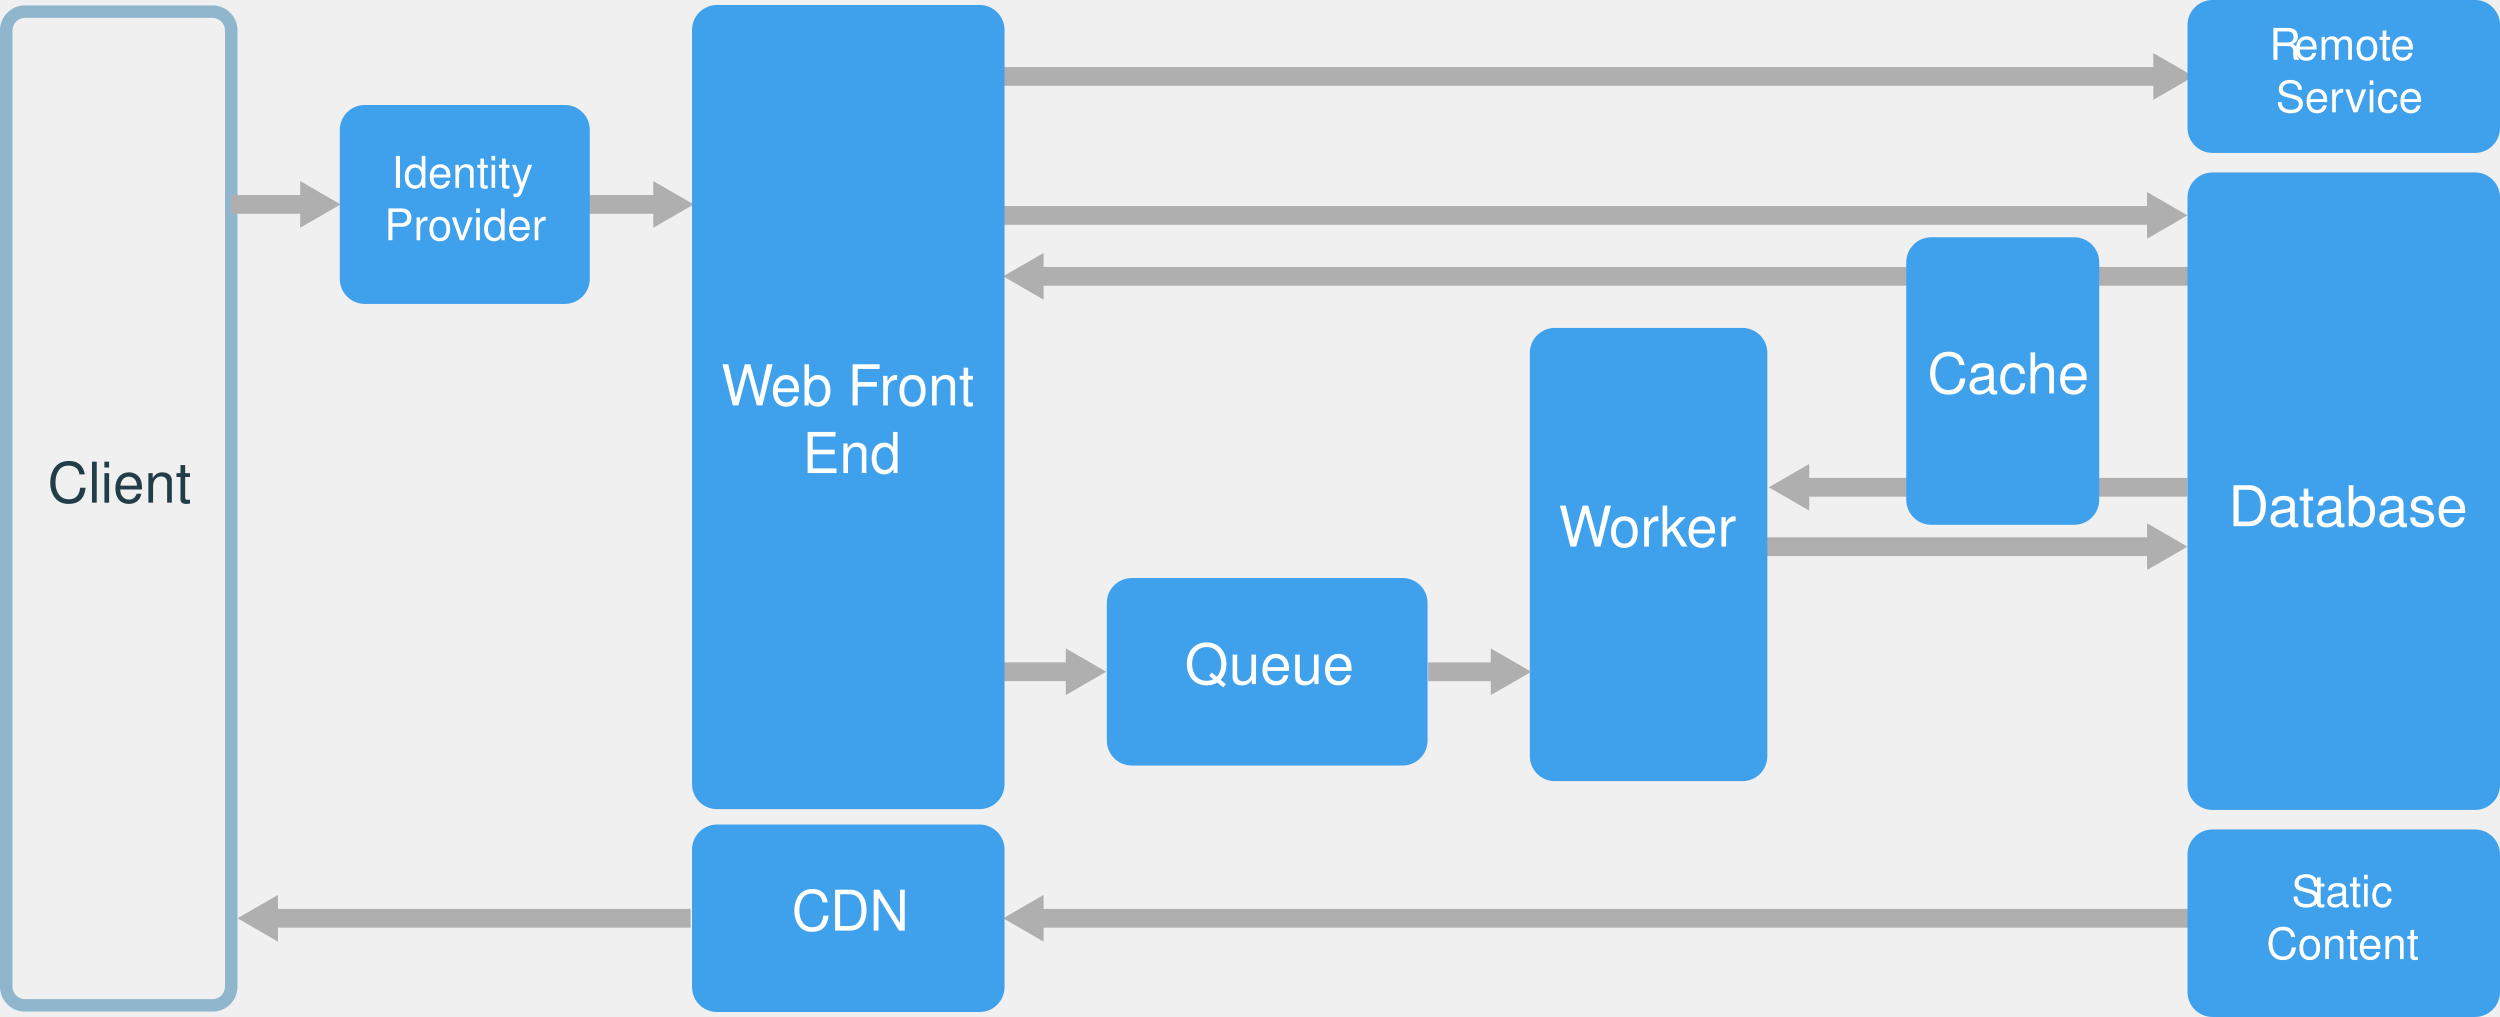
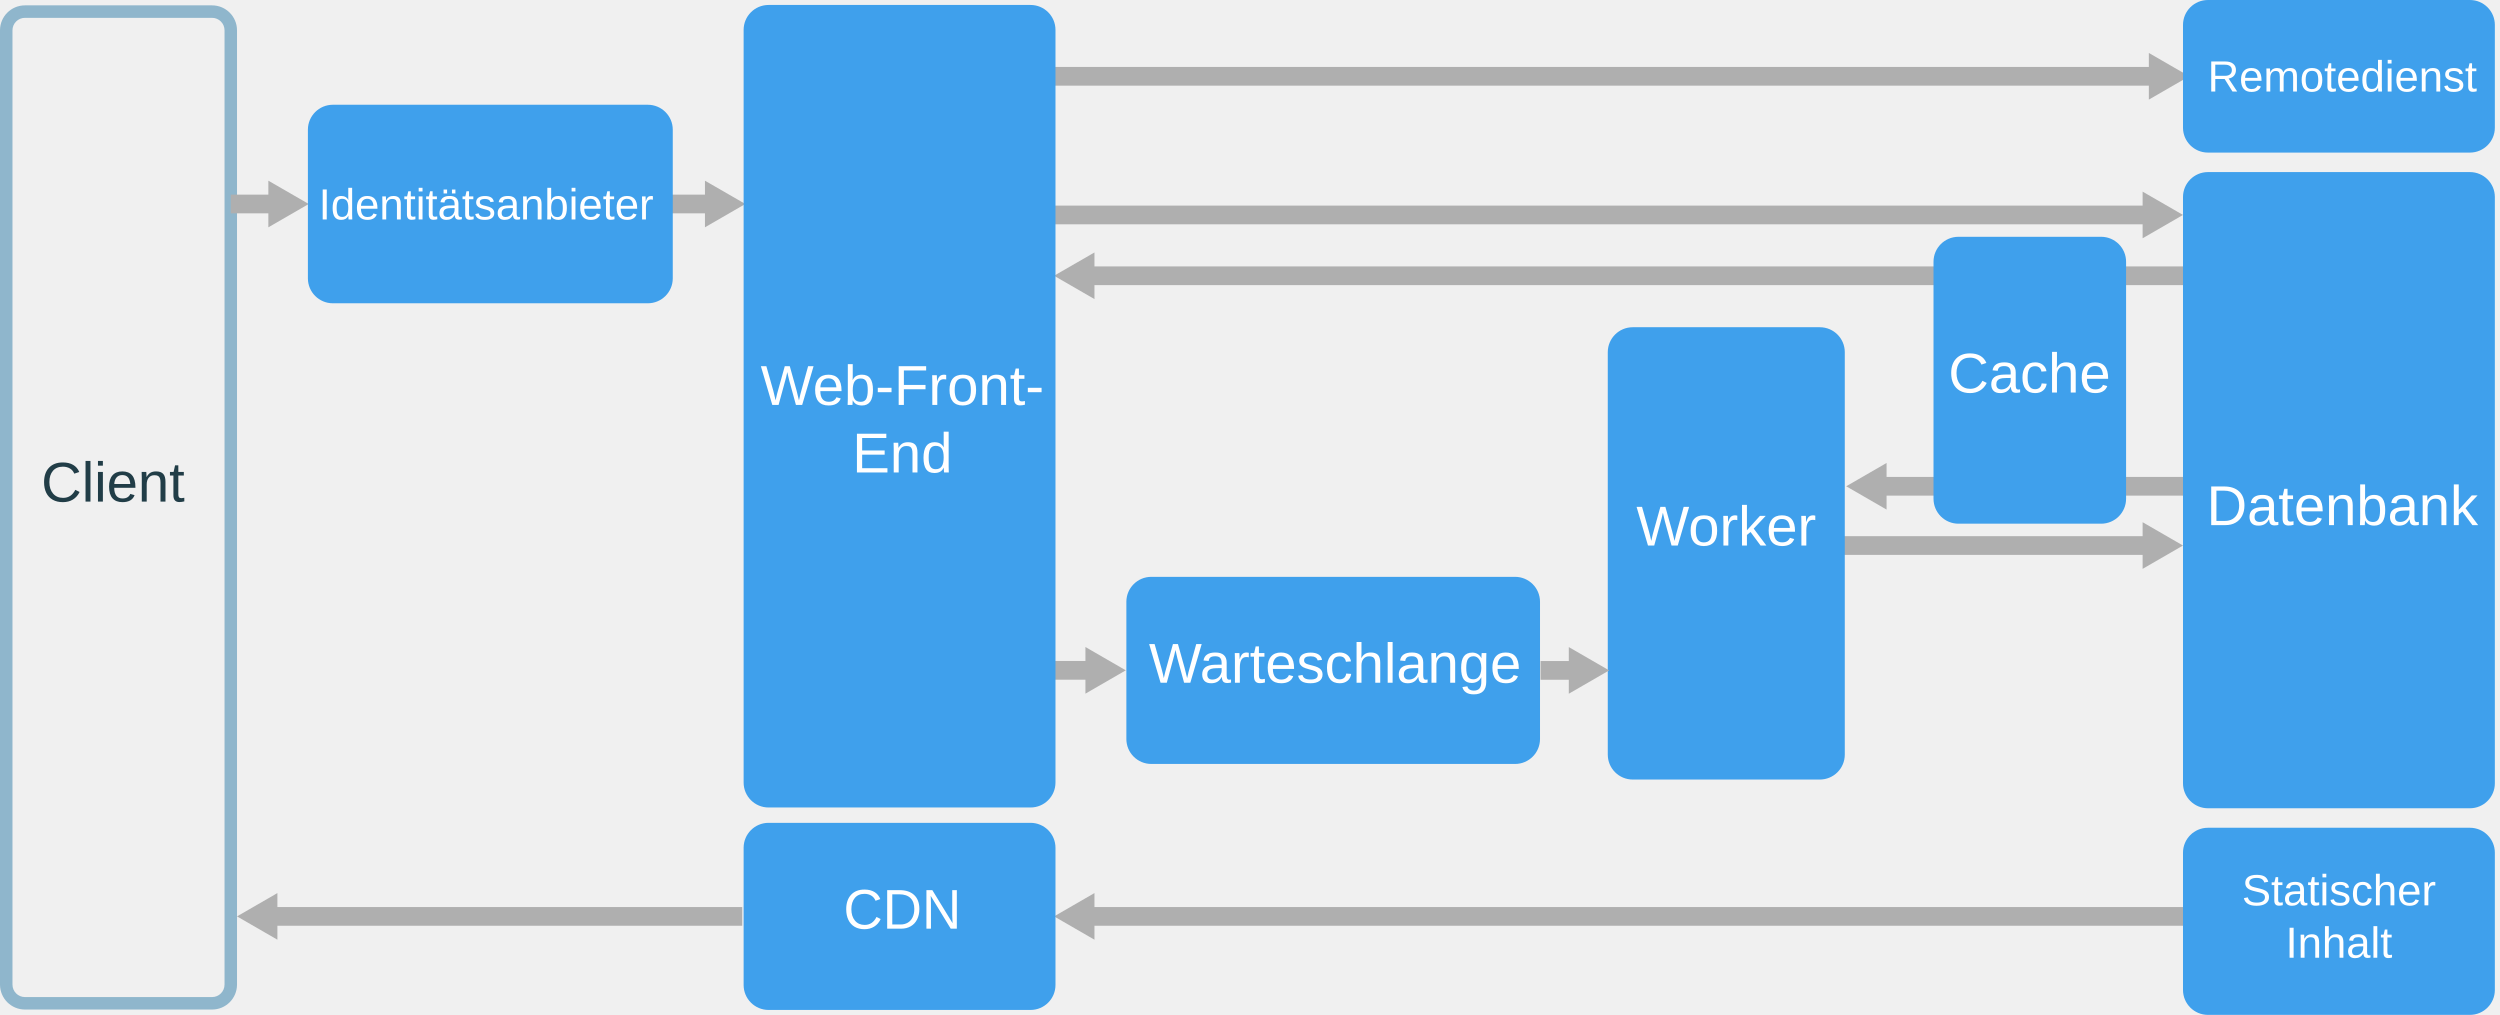
- <svg xmlns="http://www.w3.org/2000/svg" id="Layer_1" data-name="Layer 1" width="800" height="325.43" viewBox="0 0 800 325.43">
+ <svg xmlns="http://www.w3.org/2000/svg" viewBox="0 0 801.65 325.43">
  <defs>
-     <style>
- text{font-family:segoe-ui_normal,Segoe UI,Segoe,Segoe WP,Helvetica Neue,Helvetica,sans-serif;}.cls-1,.cls-3{fill:none;stroke:#afafaf;stroke-width:6px;}.cls-1{stroke-miterlimit:10;}.cls-2{fill:#afafaf;}.cls-3{stroke-linejoin:bevel;}.cls-4{fill:#3fa0ec;}.cls-5,.cls-8{font-size:18px;}.cls-12,.cls-14,.cls-5,.cls-9{fill:#fff;}.cls-6{letter-spacing:-0.04em;}.cls-7{fill:#8fb6cc;}.cls-8{fill:#213d47;}.cls-9{font-size:14px;}.cls-10{letter-spacing:-0.03em;}.cls-11{letter-spacing:-0.03em;}.cls-12{font-size:18.04px;}.cls-13{letter-spacing:-0.04em;}.cls-14{font-size:17.97px;}</style>
+     <style>.cls-1,.cls-3{fill:none;stroke:#afafaf;stroke-width:6px;}.cls-1{stroke-miterlimit:10;}.cls-2{fill:#afafaf;}.cls-3{stroke-linejoin:bevel;}.cls-4{fill:#3fa0ec;}.cls-5{fill:#8fb6cc;}.cls-10,.cls-6,.cls-8{isolation:isolate;}.cls-6,.cls-8{font-size:18px;}.cls-10,.cls-11,.cls-12,.cls-6{fill:#fff;}.cls-10,.cls-11,.cls-12,.cls-6,.cls-8{font-family:ArialMT, Arial;}.cls-7{letter-spacing:-0.02em;}.cls-8{fill:#213d47;}.cls-9{letter-spacing:-0.04em;}.cls-10{font-size:17.97px;}.cls-11{font-size:14px;}.cls-12{font-size:18.04px;}.cls-13{letter-spacing:-0.02em;}</style>
  </defs>
-   <line class="cls-1" x1="576.76" y1="155.93" x2="700" y2="155.93" />
-   <polygon class="cls-2" points="578.95 163.41 566 155.93 578.95 148.45 578.95 163.41" />
-   <line class="cls-1" x1="331.76" y1="293.85" x2="703" y2="293.85" />
-   <polygon class="cls-2" points="333.95 301.33 321 293.85 333.95 286.37 333.95 301.33" />
-   <line class="cls-1" x1="564" y1="174.93" x2="689.24" y2="174.93" />
-   <polygon class="cls-2" points="687.05 182.41 700 174.93 687.05 167.45 687.05 182.41" />
-   <line class="cls-1" x1="331.76" y1="88.43" x2="706.01" y2="88.43" />
-   <polygon class="cls-2" points="333.95 95.91 320.99 88.42 333.95 80.95 333.95 95.91" />
-   <line class="cls-1" x1="321" y1="68.93" x2="689.24" y2="68.93" />
-   <polygon class="cls-2" points="687.05 76.41 700 68.92 687.05 61.45 687.05 76.41" />
-   <line class="cls-3" x1="320.99" y1="24.46" x2="691.24" y2="24.46" />
-   <polygon class="cls-2" points="689.05 31.94 702.01 24.46 689.05 16.98 689.05 31.94" />
-   <line class="cls-1" x1="188" y1="65.41" x2="211.24" y2="65.41" />
-   <polygon class="cls-2" points="209.05 72.89 222 65.41 209.05 57.94 209.05 72.89" />
-   <rect class="cls-4" x="489.55" y="104.93" width="76" height="145.04" rx="8" ry="8" />
-   <text class="cls-5" transform="translate(498.78 174.92)">
-     <tspan class="cls-6">W</tspan>
-     <tspan x="16.11" y="0">orker</tspan>
-   </text>
-   <path class="cls-7" d="M68,156.79a4,4,0,0,1,4,4v306a4,4,0,0,1-4,4H8a4,4,0,0,1-4-4v-306a4,4,0,0,1,4-4H68m0-4H8a8,8,0,0,0-8,8v306a8,8,0,0,0,8,8H68a8,8,0,0,0,8-8v-306a8,8,0,0,0-8-8Z" transform="translate(0 -151.07)" />
-   <text class="cls-8" transform="translate(15.22 160.85)">Client</text>
-   <line class="cls-1" x1="74" y1="65.41" x2="98.24" y2="65.41" />
-   <polygon class="cls-2" points="96.05 72.89 109 65.41 96.05 57.94 96.05 72.89" />
-   <line class="cls-1" x1="321" y1="214.95" x2="343.24" y2="214.95" />
-   <polygon class="cls-2" points="341.05 222.43 354 214.95 341.05 207.47 341.05 222.43" />
-   <rect class="cls-4" x="700" width="100" height="48.93" rx="8" ry="8" />
-   <text class="cls-9" transform="translate(726.19 19.14)">
-     <tspan class="cls-10">R</tspan>
-     <tspan x="7.96" y="0">emote</tspan>
-     <tspan x="2.05" y="16.8">Service</tspan>
-   </text>
-   <rect class="cls-4" x="700" y="265.43" width="100" height="60" rx="8" ry="8" />
-   <text class="cls-9" transform="translate(733.27 290.11)">
-     <tspan class="cls-11">S</tspan>
-     <tspan x="6.99" y="0">tatic</tspan>
-     <tspan x="-8.04" y="16.8">Content</tspan>
-   </text>
-   <rect class="cls-4" x="700" y="55.18" width="100" height="204" rx="8" ry="8" />
-   <text class="cls-5" transform="translate(713.09 168.38)">Database</text>
-   <rect class="cls-4" x="354.18" y="184.97" width="102.64" height="60" rx="8" ry="8" />
-   <text class="cls-5" transform="translate(379.11 218.92)">Queue</text>
-   <rect class="cls-4" x="221.45" y="1.59" width="100" height="257.34" rx="8" ry="8" />
-   <text class="cls-12" transform="translate(230.81 129.72) scale(0.98 1)">
-     <tspan class="cls-13">W</tspan>
-     <tspan x="16.14" y="0">eb Front</tspan>
-     <tspan x="26.57" y="21.65">End</tspan>
-   </text>
-   <rect class="cls-4" x="221.45" y="263.85" width="100" height="60" rx="8" ry="8" />
-   <text class="cls-14" transform="translate(253.35 297.79) scale(0.97 1)">CDN</text>
-   <rect class="cls-4" x="108.73" y="33.59" width="80" height="63.66" rx="8" ry="8" />
-   <text class="cls-9" transform="translate(125.29 60.09)">Identity<tspan x="-2.29" y="16.8">Provider</tspan>
-   </text>
-   <line class="cls-1" x1="457" y1="214.97" x2="479.24" y2="214.97" />
-   <polygon class="cls-2" points="477.05 222.45 490 214.97 477.05 207.49 477.05 222.45" />
-   <line class="cls-1" x1="86.76" y1="293.85" x2="221" y2="293.85" />
-   <polygon class="cls-2" points="88.95 301.33 76 293.85 88.95 286.37 88.95 301.33" />
-   <rect class="cls-4" x="610" y="75.93" width="61.75" height="92" rx="8" ry="8" />
-   <text class="cls-5" transform="translate(616.77 125.88)">Cache</text>
+   <g id="Shapes">
+     <line class="cls-1" x1="602.76" y1="155.93" x2="700" y2="155.93" />
+     <polygon class="cls-2" points="604.95 163.41 592 155.93 604.95 148.45 604.95 163.41" />
+     <line class="cls-1" x1="348.76" y1="293.85" x2="703" y2="293.85" />
+     <polygon class="cls-2" points="350.95 301.33 338 293.85 350.95 286.37 350.95 301.33" />
+     <line class="cls-1" x1="590" y1="174.93" x2="689.24" y2="174.93" />
+     <polygon class="cls-2" points="687.05 182.41 700 174.93 687.05 167.45 687.05 182.41" />
+     <line class="cls-1" x1="348.76" y1="88.43" x2="706.01" y2="88.43" />
+     <polygon class="cls-2" points="350.95 95.91 337.99 88.42 350.95 80.95 350.95 95.91" />
+     <line class="cls-1" x1="338" y1="68.93" x2="689.24" y2="68.93" />
+     <polygon class="cls-2" points="687.05 76.41 700 68.92 687.05 61.45 687.05 76.41" />
+     <line class="cls-3" x1="337.99" y1="24.46" x2="691.24" y2="24.46" />
+     <polygon class="cls-2" points="689.05 31.94 702.01 24.46 689.05 16.98 689.05 31.94" />
+     <line class="cls-1" x1="215" y1="65.41" x2="228.24" y2="65.41" />
+     <polygon class="cls-2" points="226.05 72.89 239 65.41 226.05 57.94 226.05 72.89" />
+     <rect class="cls-4" x="515.55" y="104.93" width="76" height="145.04" rx="8" ry="8" />
+     <path class="cls-5" d="M68,5.72a4,4,0,0,1,4,4v306a4,4,0,0,1-4,4H8a4,4,0,0,1-4-4V9.72a4,4,0,0,1,4-4H68m0-4H8a8,8,0,0,0-8,8v306a8,8,0,0,0,8,8H68a8,8,0,0,0,8-8V9.72A8,8,0,0,0,68,1.72Z" />
+     <line class="cls-1" x1="74" y1="65.41" x2="88.24" y2="65.41" />
+     <polygon class="cls-2" points="86.05 72.89 99 65.41 86.05 57.94 86.05 72.89" />
+     <line class="cls-1" x1="338" y1="214.95" x2="350.24" y2="214.95" />
+     <polygon class="cls-2" points="348.05 222.43 361 214.95 348.05 207.47 348.05 222.43" />
+     <rect class="cls-4" x="700" width="100" height="48.93" rx="8" ry="8" />
+     <rect class="cls-4" x="700" y="265.43" width="100" height="60" rx="8" ry="8" />
+     <rect class="cls-4" x="700" y="55.18" width="100" height="204" rx="8" ry="8" />
+     <rect class="cls-4" x="361.18" y="184.97" width="132.64" height="60" rx="8" ry="8" />
+     <rect class="cls-4" x="238.45" y="1.59" width="100" height="257.34" rx="8" ry="8" />
+     <rect class="cls-4" x="238.45" y="263.85" width="100" height="60" rx="8" ry="8" />
+     <rect class="cls-4" x="98.73" y="33.59" width="117" height="63.66" rx="8" ry="8" />
+     <line class="cls-1" x1="494" y1="214.97" x2="505.24" y2="214.97" />
+     <polygon class="cls-2" points="503.05 222.45 516 214.97 503.05 207.49 503.05 222.45" />
+     <line class="cls-1" x1="86.76" y1="293.85" x2="238" y2="293.85" />
+     <polygon class="cls-2" points="88.95 301.33 76 293.85 88.95 286.37 88.95 301.33" />
+     <rect class="cls-4" x="620" y="75.93" width="61.75" height="92" rx="8" ry="8" />
+   </g>
+   <g id="Layer_2" data-name="Layer 2">
+     <text class="cls-6" transform="translate(524.71 174.93)">
+       <tspan class="cls-7">W</tspan>
+       <tspan x="16.66" y="0">orker</tspan>
+     </text>
+     <text class="cls-8" transform="translate(13.21 160.85)">Client</text>
+     <text class="cls-6" transform="translate(707.56 168.38)">Datenbank</text>
+     <text class="cls-6" transform="translate(368.41 218.92)">
+       <tspan class="cls-9">W</tspan>
+       <tspan x="16.32" y="0">arteschlange</tspan>
+     </text>
+     <text class="cls-10" transform="translate(270.47 297.79) scale(0.97 1)">CDN</text>
+     <text class="cls-6" transform="translate(624.75 125.88)">Cache</text>
+     <text class="cls-11" transform="translate(102.18 70.37)">Identitätsanbieter</text>
+     <text class="cls-12" transform="translate(243.91 129.85)">
+       <tspan class="cls-13">W</tspan>
+       <tspan x="16.7" y="0">eb-Front-</tspan>
+       <tspan x="29.39" y="21.65">End</tspan>
+     </text>
+     <text class="cls-11" transform="translate(707.9 29.34)">Remotedienst</text>
+     <text class="cls-11" transform="translate(718.88 290.31)">Statischer <tspan x="14" y="16.8">Inhalt</tspan>
+     </text>
+   </g>
</svg>
